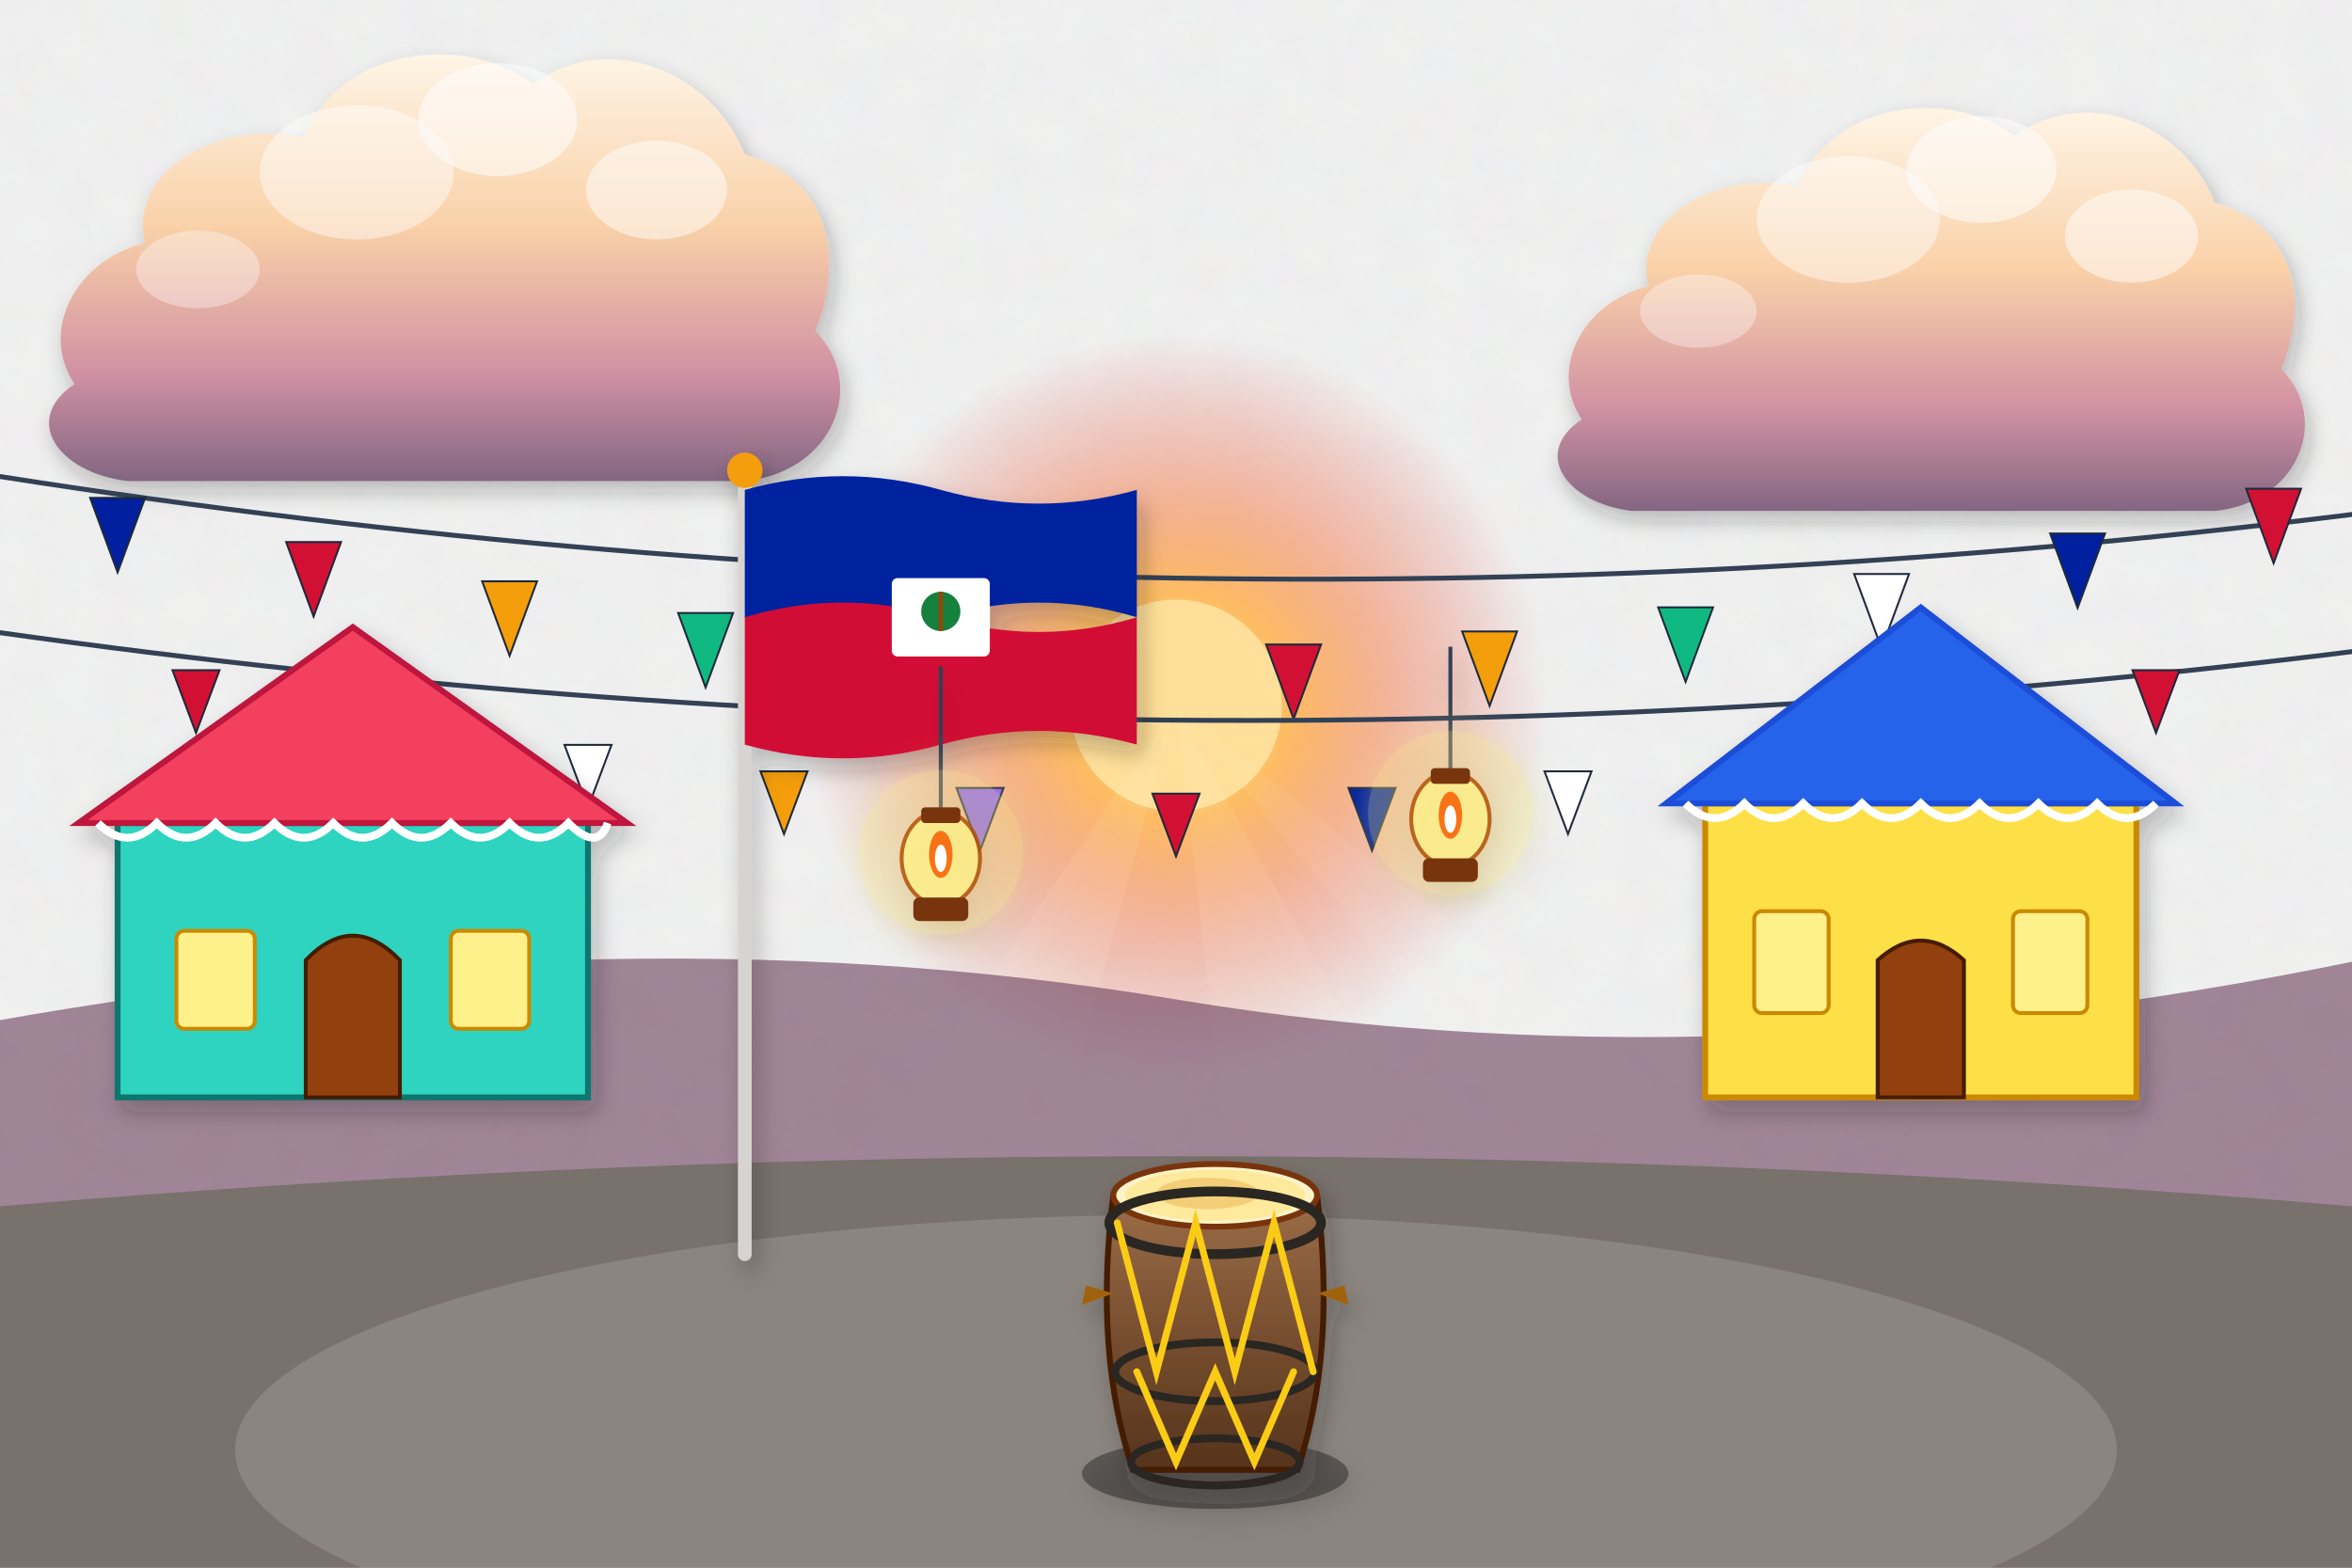
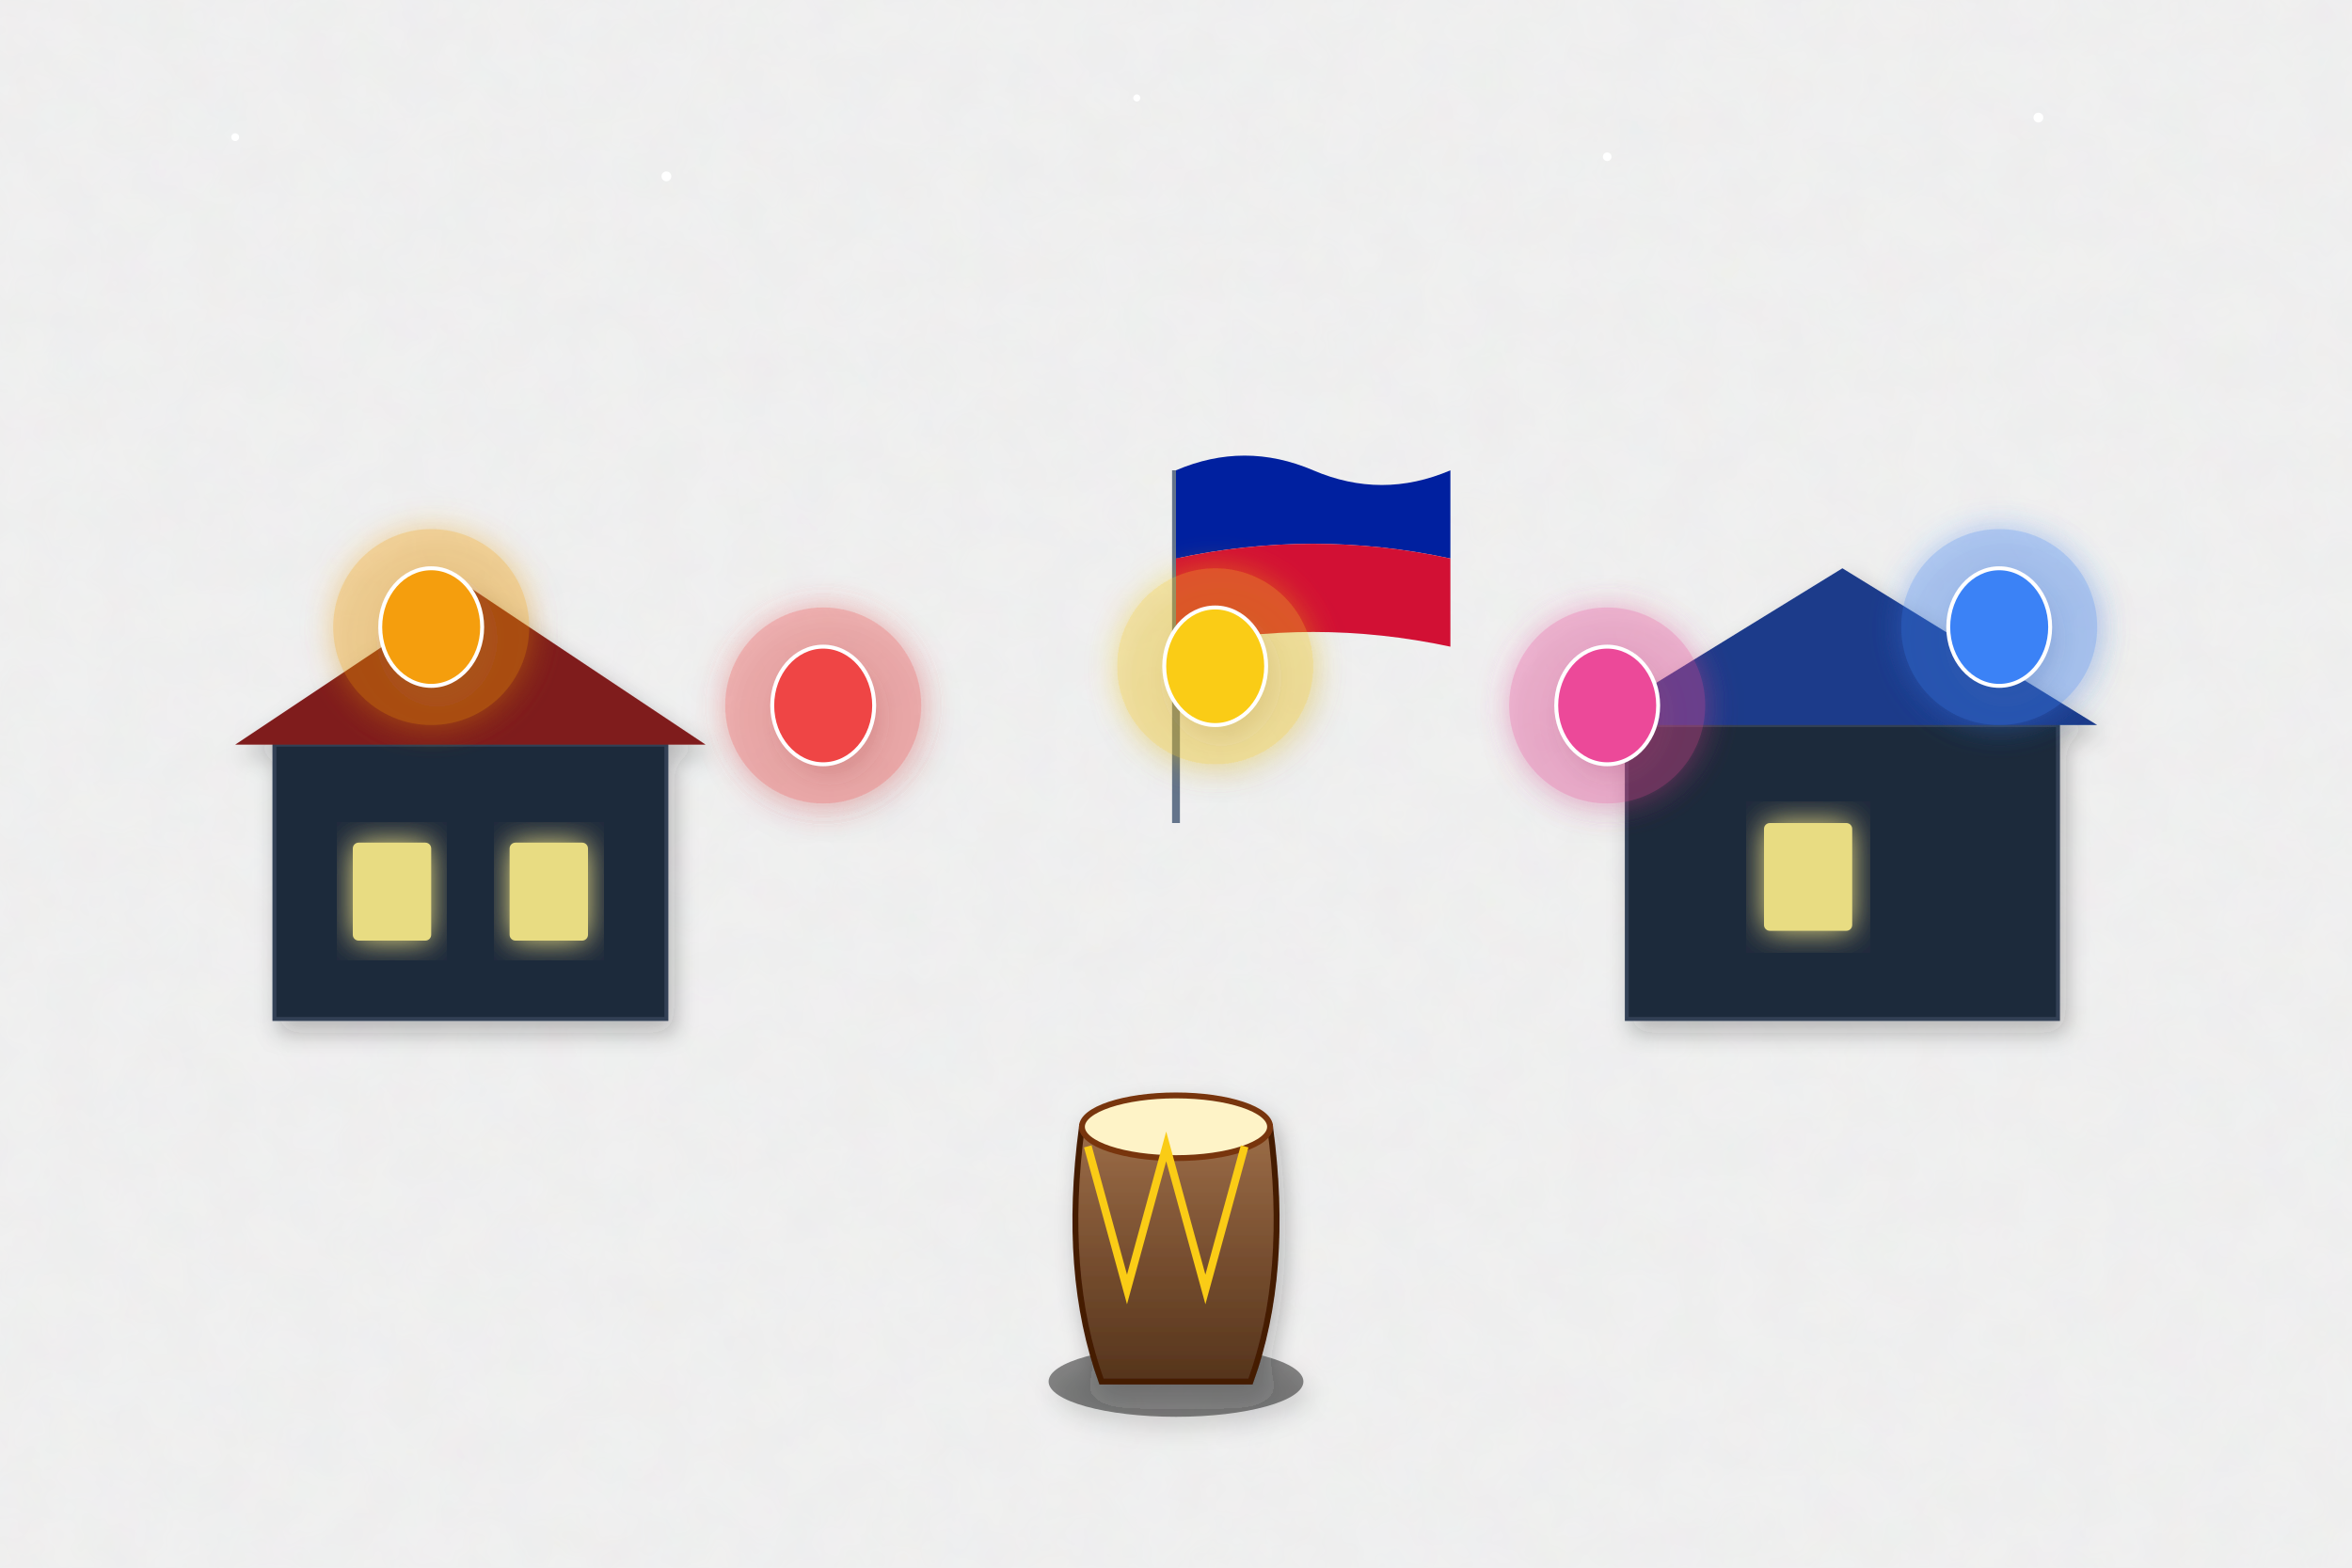
<svg xmlns="http://www.w3.org/2000/svg" viewBox="0 0 1200 800" width="1200" height="800">
  <defs>
    <filter id="ghibliPaper" x="0%" y="0%" width="100%" height="100%">
      <feTurbulence type="fractalNoise" baseFrequency="0.04" numOctaves="3" result="noise" seed="42" />
      <feColorMatrix type="matrix" values="1 0 0 0 0  0 1 0 0 0  0 0 1 0 0  0 0 0 0.035 0" in="noise" result="coloredNoise" />
      <feComposite operator="in" in2="SourceGraphic" />
    </filter>
    <filter id="softGlow" x="-20%" y="-20%" width="140%" height="140%">
      <feGaussianBlur stdDeviation="8" result="blur" />
      <feComposite in="SourceGraphic" in2="blur" operator="over" />
    </filter>
    <filter id="dropShadow" x="-20%" y="-20%" width="140%" height="140%">
      <feDropShadow dx="3" dy="6" stdDeviation="6" flood-color="#141e28" flood-opacity="0.28" />
    </filter>
    <linearGradient id="skyDay" x1="0" y1="0" x2="0" y2="1">
      <stop offset="0%" stop-color="#236ca7" />
      <stop offset="35%" stop-color="#5fa3d6" />
      <stop offset="70%" stop-color="#b8e1f2" />
      <stop offset="100%" stop-color="#fdf3dc" />
    </linearGradient>
    <linearGradient id="skySunset" x1="0" y1="0" x2="0" y2="1">
      <stop offset="0%" stop-color="#31396b" />
      <stop offset="35%" stop-color="#73507b" />
      <stop offset="65%" stop-color="#cb6b5c" />
      <stop offset="85%" stop-color="#f29e5a" />
      <stop offset="100%" stop-color="#fedaa2" />
    </linearGradient>
    <linearGradient id="skyDusk" x1="0" y1="0" x2="0" y2="1">
      <stop offset="0%" stop-color="#121832" />
      <stop offset="40%" stop-color="#262f56" />
      <stop offset="70%" stop-color="#4e3d64" />
      <stop offset="90%" stop-color="#915264" />
      <stop offset="100%" stop-color="#d6846c" />
    </linearGradient>
    <linearGradient id="cloudBodyDay" x1="0" y1="0" x2="0" y2="1">
      <stop offset="0%" stop-color="#ffffff" />
      <stop offset="45%" stop-color="#fcf8f0" />
      <stop offset="80%" stop-color="#d9e4ec" />
      <stop offset="100%" stop-color="#b6c8d7" />
    </linearGradient>
    <linearGradient id="cloudBodySunset" x1="0" y1="0" x2="0" y2="1">
      <stop offset="0%" stop-color="#fff5e6" />
      <stop offset="40%" stop-color="#fbd0a5" />
      <stop offset="75%" stop-color="#cf8ca0" />
      <stop offset="100%" stop-color="#7e607c" />
    </linearGradient>
    <radialGradient id="sunGlowDay" cx="50%" cy="50%" r="50%">
      <stop offset="0%" stop-color="#fffced" stop-opacity="1" />
      <stop offset="35%" stop-color="#ffebaa" stop-opacity="0.85" />
      <stop offset="70%" stop-color="#ffd573" stop-opacity="0.35" />
      <stop offset="100%" stop-color="#ffd573" stop-opacity="0" />
    </radialGradient>
    <radialGradient id="sunGlowSunset" cx="50%" cy="50%" r="50%">
      <stop offset="0%" stop-color="#fff8db" stop-opacity="1" />
      <stop offset="30%" stop-color="#ffb753" stop-opacity="0.9" />
      <stop offset="65%" stop-color="#f46e45" stop-opacity="0.4" />
      <stop offset="100%" stop-color="#e04a43" stop-opacity="0" />
    </radialGradient>
    <linearGradient id="hillDistant" x1="0" y1="0" x2="0" y2="1">
      <stop offset="0%" stop-color="#6e94a8" />
      <stop offset="100%" stop-color="#93b9c7" />
    </linearGradient>
    <linearGradient id="hillMid" x1="0" y1="0" x2="0" y2="1">
      <stop offset="0%" stop-color="#4a7c4f" />
      <stop offset="50%" stop-color="#3c6a40" />
      <stop offset="100%" stop-color="#2d5231" />
    </linearGradient>
    <linearGradient id="hillNear" x1="0" y1="0" x2="0" y2="1">
      <stop offset="0%" stop-color="#699e4c" />
      <stop offset="60%" stop-color="#4c7e33" />
      <stop offset="100%" stop-color="#2f5720" />
    </linearGradient>
    <linearGradient id="woodTone" x1="0" y1="0" x2="0" y2="1">
      <stop offset="0%" stop-color="#9c6d48" />
      <stop offset="50%" stop-color="#784f30" />
      <stop offset="100%" stop-color="#55341c" />
    </linearGradient>
    <linearGradient id="brassTone" x1="0" y1="0" x2="1" y2="1">
      <stop offset="0%" stop-color="#ffe699" />
      <stop offset="35%" stop-color="#d9a536" />
      <stop offset="70%" stop-color="#996c14" />
      <stop offset="100%" stop-color="#5e4007" />
    </linearGradient>
    <linearGradient id="stoneTone" x1="0" y1="0" x2="0" y2="1">
      <stop offset="0%" stop-color="#c5beb3" />
      <stop offset="60%" stop-color="#999184" />
      <stop offset="100%" stop-color="#6c6458" />
    </linearGradient>
    <linearGradient id="waterTone" x1="0" y1="0" x2="0" y2="1">
      <stop offset="0%" stop-color="#47a5be" />
      <stop offset="50%" stop-color="#2a7796" />
      <stop offset="100%" stop-color="#144d6a" />
    </linearGradient>
  </defs>
-   <rect width="1200" height="800" fill="url(#skySunset)" filter="url(#ghibliPaper)" />
-   <g>
-     <circle cx="600" cy="360" r="189" fill="url(#sunGlowSunset)" />
-     <circle cx="600" cy="360" r="54" fill="#ffdf99" />
-     <polygon points="600,360 300,800 480,800" fill="#fffbe6" opacity="0.08" />
-     <polygon points="600,360 650,800 840,800" fill="#fffbe6" opacity="0.08" />
-     <polygon points="600,360 960,800 1160,800" fill="#fffbe6" opacity="0.06" />
+   <rect width="1200" height="800" fill="#0d1424" filter="url(#ghibliPaper)" />
+   <circle cx="120" cy="70" r="2" fill="#ffffff" filter="url(#softGlow)" />
+   <circle cx="340" cy="90" r="2.5" fill="#ffffff" filter="url(#softGlow)" />
+   <circle cx="580" cy="50" r="1.8" fill="#ffffff" filter="url(#softGlow)" />
+   <circle cx="820" cy="80" r="2.2" fill="#ffffff" filter="url(#softGlow)" />
+   <circle cx="1040" cy="60" r="2.5" fill="#ffffff" filter="url(#softGlow)" />
+   <g transform="translate(240, 520)" filter="url(#dropShadow)">
+     <rect x="-100" y="-140" width="200" height="140" fill="#1e293b" stroke="#334155" stroke-width="2" />
+     <polygon points="-120,-140 0,-220 120,-140" fill="#7f1d1d" />
+     <rect x="-60" y="-90" width="40" height="50" rx="3" fill="#fef08a" opacity="0.9" filter="url(#softGlow)" />
+     <rect x="20" y="-90" width="40" height="50" rx="3" fill="#fef08a" opacity="0.9" filter="url(#softGlow)" />
  </g>
-   <g transform="translate(200, 160) scale(0.9)" opacity="0.95">
-     <path d="M-180,40        C-200,10 -180,-30 -140,-40        C-150,-80 -100,-110 -50,-100        C-30,-150 40,-160 80,-130        C120,-160 180,-140 200,-90        C240,-80 260,-40 240,10        C270,40 250,90 200,95        L-150,95        C-190,90 -210,60 -180,40 Z" fill="url(#cloudBodySunset)" filter="url(#dropShadow)" />
-     <ellipse cx="60" cy="-110" rx="45" ry="32" fill="#ffffff" opacity="0.55" />
-     <ellipse cx="-20" cy="-80" rx="55" ry="38" fill="#ffffff" opacity="0.45" />
-     <ellipse cx="150" cy="-70" rx="40" ry="28" fill="#ffffff" opacity="0.5" />
-     <ellipse cx="-110" cy="-25" rx="35" ry="22" fill="#ffffff" opacity="0.35" />
+   <g transform="translate(940, 520)" filter="url(#dropShadow)">
+     <rect x="-110" y="-150" width="220" height="150" fill="#1e293b" stroke="#334155" stroke-width="2" />
+     <polygon points="-130,-150 0,-230 130,-150" fill="#1e3a8a" />
+     <rect x="-40" y="-100" width="45" height="55" rx="3" fill="#fef08a" opacity="0.9" filter="url(#softGlow)" />
  </g>
-   <g transform="translate(960, 180) scale(0.85)" opacity="0.95">
-     <path d="M-180,40        C-200,10 -180,-30 -140,-40        C-150,-80 -100,-110 -50,-100        C-30,-150 40,-160 80,-130        C120,-160 180,-140 200,-90        C240,-80 260,-40 240,10        C270,40 250,90 200,95        L-150,95        C-190,90 -210,60 -180,40 Z" fill="url(#cloudBodySunset)" filter="url(#dropShadow)" />
-     <ellipse cx="60" cy="-110" rx="45" ry="32" fill="#ffffff" opacity="0.55" />
-     <ellipse cx="-20" cy="-80" rx="55" ry="38" fill="#ffffff" opacity="0.45" />
-     <ellipse cx="150" cy="-70" rx="40" ry="28" fill="#ffffff" opacity="0.5" />
-     <ellipse cx="-110" cy="-25" rx="35" ry="22" fill="#ffffff" opacity="0.35" />
+   <g transform="translate(600, 240)">
+     <line x1="0" y1="0" x2="0" y2="180" stroke="#64748b" stroke-width="4" />
+     <path d="M0,0 Q35,-15 70,0 T140,0 L140,45 Q70,30 0,45 Z" fill="#00209f" />
+     <path d="M0,45 Q70,30 140,45 L140,90 Q70,75 0,90 Z" fill="#d21034" />
  </g>
-   <path d="M-50,530 Q300,460 600,510 T1250,480 L1250,800 L-50,800 Z" fill="#6a3e5c" opacity="0.6" />
-   <g>
-     <path d="M-20,240 Q600,340 1220,260" stroke="#334155" stroke-width="2.5" fill="none" />
-     <polygon points="46,254.079 74,254.079 60,292.079" fill="#00209f" stroke="#1e293b" stroke-width="1" />
-     <polygon points="146,276.606 174,276.606 160,314.606" fill="#d21034" stroke="#1e293b" stroke-width="1" />
-     <polygon points="246,296.639 274,296.639 260,334.639" fill="#f59e0b" stroke="#1e293b" stroke-width="1" />
-     <polygon points="346,312.812 374,312.812 360,350.812" fill="#10b981" stroke="#1e293b" stroke-width="1" />
-     <polygon points="446,324.022 474,324.022 460,362.022" fill="#ffffff" stroke="#1e293b" stroke-width="1" />
-     <polygon points="546,329.507 574,329.507 560,367.507" fill="#00209f" stroke="#1e293b" stroke-width="1" />
-     <polygon points="646,328.892 674,328.892 660,366.892" fill="#d21034" stroke="#1e293b" stroke-width="1" />
-     <polygon points="746,322.219 774,322.219 760,360.219" fill="#f59e0b" stroke="#1e293b" stroke-width="1" />
-     <polygon points="846,309.943 874,309.943 860,347.943" fill="#10b981" stroke="#1e293b" stroke-width="1" />
-     <polygon points="946,292.901 974,292.901 960,330.901" fill="#ffffff" stroke="#1e293b" stroke-width="1" />
-     <polygon points="1046,272.253 1074,272.253 1060,310.253" fill="#00209f" stroke="#1e293b" stroke-width="1" />
-     <polygon points="1146,249.408 1174,249.408 1160,287.408" fill="#d21034" stroke="#1e293b" stroke-width="1" />
-     <path d="M-20,320 Q600,410 1220,330" stroke="#334155" stroke-width="2.5" fill="none" />
-     <polygon points="88,342 112,342 100,374" fill="#d21034" stroke="#1e293b" stroke-width="1" />
-     <polygon points="188,362.5 212,362.5 200,394.5" fill="#00209f" stroke="#1e293b" stroke-width="1" />
-     <polygon points="288,380.104 312,380.104 300,412.104" fill="#ffffff" stroke="#1e293b" stroke-width="1" />
-     <polygon points="388,393.612 412,393.612 400,425.612" fill="#f59e0b" stroke="#1e293b" stroke-width="1" />
-     <polygon points="488,402.104 512,402.104 500,434.104" fill="#8b5cf6" stroke="#1e293b" stroke-width="1" />
-     <polygon points="588,405 612,405 600,437" fill="#d21034" stroke="#1e293b" stroke-width="1" />
-     <polygon points="688,402.104 712,402.104 700,434.104" fill="#00209f" stroke="#1e293b" stroke-width="1" />
-     <polygon points="788,393.612 812,393.612 800,425.612" fill="#ffffff" stroke="#1e293b" stroke-width="1" />
-     <polygon points="888,380.104 912,380.104 900,412.104" fill="#f59e0b" stroke="#1e293b" stroke-width="1" />
-     <polygon points="988,362.5 1012,362.5 1000,394.5" fill="#8b5cf6" stroke="#1e293b" stroke-width="1" />
-     <polygon points="1088,342 1112,342 1100,374" fill="#d21034" stroke="#1e293b" stroke-width="1" />
+   <g transform="translate(220, 320)" filter="url(#dropShadow)">
+     <circle cx="0" cy="0" r="50" fill="#f59e0b" opacity="0.35" filter="url(#softGlow)" />
+     <ellipse cx="0" cy="0" rx="26" ry="30" fill="#f59e0b" stroke="#ffffff" stroke-width="2" />
  </g>
-   <g transform="translate(180, 560)" filter="url(#dropShadow)">
-     <rect x="-120" y="-140" width="240" height="140" fill="#2dd4bf" stroke="#0f766e" stroke-width="3" />
-     <polygon points="-140,-140 0,-240 140,-140" fill="#f43f5e" stroke="#be123c" stroke-width="3" />
-     <path d="M-130,-140 Q-115,-125 -100,-140 Q-85,-125 -70,-140 Q-55,-125 -40,-140 Q-25,-125 -10,-140 Q5,-125 20,-140 Q35,-125 50,-140 Q65,-125 80,-140 Q95,-125 110,-140 Q125,-125 130,-140" stroke="#ffffff" stroke-width="4" fill="none" />
-     <path d="M-24,0 L-24,-70 Q0,-95 24,-70 L24,0 Z" fill="#92400e" stroke="#451a03" stroke-width="2" />
-     <rect x="-90" y="-85" width="40" height="50" rx="4" fill="#fef08a" stroke="#ca8a04" stroke-width="2" />
-     <rect x="50" y="-85" width="40" height="50" rx="4" fill="#fef08a" stroke="#ca8a04" stroke-width="2" />
+   <g transform="translate(420, 360)" filter="url(#dropShadow)">
+     <circle cx="0" cy="0" r="50" fill="#ef4444" opacity="0.35" filter="url(#softGlow)" />
+     <ellipse cx="0" cy="0" rx="26" ry="30" fill="#ef4444" stroke="#ffffff" stroke-width="2" />
  </g>
-   <g transform="translate(980, 560)" filter="url(#dropShadow)">
-     <rect x="-110" y="-150" width="220" height="150" fill="#fde047" stroke="#ca8a04" stroke-width="3" />
-     <polygon points="-130,-150 0,-250 130,-150" fill="#2563eb" stroke="#1d4ed8" stroke-width="3" />
-     <path d="M-120,-150 Q-105,-135 -90,-150 Q-75,-135 -60,-150 Q-45,-135 -30,-150 Q-15,-135 0,-150 Q15,-135 30,-150 Q45,-135 60,-150 Q75,-135 90,-150 Q105,-135 120,-150" stroke="#ffffff" stroke-width="4" fill="none" />
-     <path d="M-22,0 L-22,-70 Q0,-90 22,-70 L22,0 Z" fill="#92400e" stroke="#451a03" stroke-width="2" />
-     <rect x="-85" y="-95" width="38" height="52" rx="4" fill="#fef08a" stroke="#ca8a04" stroke-width="2" />
-     <rect x="47" y="-95" width="38" height="52" rx="4" fill="#fef08a" stroke="#ca8a04" stroke-width="2" />
+   <g transform="translate(620, 340)" filter="url(#dropShadow)">
+     <circle cx="0" cy="0" r="50" fill="#facc15" opacity="0.35" filter="url(#softGlow)" />
+     <ellipse cx="0" cy="0" rx="26" ry="30" fill="#facc15" stroke="#ffffff" stroke-width="2" />
  </g>
-   <path d="M-50,620 Q600,560 1250,620 L1250,800 L-50,800 Z" fill="#78716c" />
-   <ellipse cx="600" cy="740" rx="480" ry="120" fill="#a8a29e" opacity="0.4" />
-   <g transform="translate(380, 240)" filter="url(#dropShadow)">
-     <line x1="0" y1="0" x2="0" y2="400" stroke="#d6d3d1" stroke-width="7" stroke-linecap="round" />
-     <circle cx="0" cy="0" r="9" fill="#f59e0b" />
-     <path d="M0,10 Q50,-4 100,10 T200,10 L200,75 Q150,60 100,75 T0,75 Z" fill="#00209f" />
-     <path d="M0,75 Q50,60 100,75 T200,75 L200,140 Q150,126 100,140 T0,140 Z" fill="#d21034" />
-     <rect x="75" y="55" width="50" height="40" rx="3" fill="#ffffff" />
-     <circle cx="100" cy="72" r="10" fill="#15803d" />
-     <line x1="100" y1="62" x2="100" y2="82" stroke="#854d0e" stroke-width="2.5" />
+   <g transform="translate(820, 360)" filter="url(#dropShadow)">
+     <circle cx="0" cy="0" r="50" fill="#ec4899" opacity="0.35" filter="url(#softGlow)" />
+     <ellipse cx="0" cy="0" rx="26" ry="30" fill="#ec4899" stroke="#ffffff" stroke-width="2" />
  </g>
-   <g transform="translate(480, 420)" filter="url(#dropShadow)">
-     <line x1="0" y1="-80" x2="0" y2="0" stroke="#334155" stroke-width="2" />
-     <circle cx="0" cy="15" r="42" fill="#fef08a" opacity="0.3" filter="url(#softGlow)" />
-     <ellipse cx="0" cy="18" rx="20" ry="24" fill="#fef08a" opacity="0.85" stroke="#b45309" stroke-width="2" />
-     <ellipse cx="0" cy="16" rx="6" ry="12" fill="#f97316" />
-     <ellipse cx="0" cy="18" rx="3" ry="7" fill="#ffffff" />
-     <rect x="-14" y="38" width="28" height="12" rx="3" fill="#78350f" />
-     <rect x="-10" y="-8" width="20" height="8" rx="2" fill="#78350f" />
+   <g transform="translate(1020, 320)" filter="url(#dropShadow)">
+     <circle cx="0" cy="0" r="50" fill="#3b82f6" opacity="0.35" filter="url(#softGlow)" />
+     <ellipse cx="0" cy="0" rx="26" ry="30" fill="#3b82f6" stroke="#ffffff" stroke-width="2" />
  </g>
-   <g transform="translate(740, 400)" filter="url(#dropShadow)">
-     <line x1="0" y1="-70" x2="0" y2="0" stroke="#334155" stroke-width="2" />
-     <circle cx="0" cy="15" r="42" fill="#fef08a" opacity="0.3" filter="url(#softGlow)" />
-     <ellipse cx="0" cy="18" rx="20" ry="24" fill="#fef08a" opacity="0.85" stroke="#b45309" stroke-width="2" />
-     <ellipse cx="0" cy="16" rx="6" ry="12" fill="#f97316" />
-     <ellipse cx="0" cy="18" rx="3" ry="7" fill="#ffffff" />
-     <rect x="-14" y="38" width="28" height="12" rx="3" fill="#78350f" />
-     <rect x="-10" y="-8" width="20" height="8" rx="2" fill="#78350f" />
-   </g>
-   <g transform="translate(620, 680)" filter="url(#dropShadow)">
-     <ellipse cx="0" cy="72" rx="68" ry="18" fill="#000000" opacity="0.35" />
-     <path d="M-52,-70 L52,-70 Q62,10 42,70 L-42,70 Q-62,10 -52,-70 Z" fill="url(#woodTone)" stroke="#451a03" stroke-width="3" />
-     <ellipse cx="0" cy="-70" rx="52" ry="16" fill="#fef3c7" stroke="#78350f" stroke-width="3" />
-     <ellipse cx="0" cy="-70" rx="46" ry="13" fill="#fde68a" opacity="0.7" />
-     <ellipse cx="-4" cy="-71" rx="26" ry="8" fill="#d97706" opacity="0.25" />
-     <ellipse cx="0" cy="-56" rx="54" ry="16" fill="none" stroke="#292524" stroke-width="5" />
-     <ellipse cx="0" cy="20" rx="51" ry="15" fill="none" stroke="#292524" stroke-width="4" />
-     <ellipse cx="0" cy="66" rx="43" ry="12" fill="none" stroke="#292524" stroke-width="4" />
-     <path d="M-50,-56 L-30,20 L-10,-56 L10,20 L30,-56 L50,20" stroke="#facc15" stroke-width="3.5" fill="none" stroke-linecap="round" />
-     <path d="M-40,20 L-20,66 L0,20 L20,66 L40,20" stroke="#facc15" stroke-width="3.5" fill="none" stroke-linecap="round" />
-     <polygon points="52,-20 68,-14 66,-24" fill="#a16207" />
-     <polygon points="-52,-20 -68,-14 -66,-24" fill="#a16207" />
+   <g transform="translate(600, 640)" filter="url(#dropShadow)">
+     <ellipse cx="0" cy="65" rx="65" ry="18" fill="#000000" opacity="0.45" />
+     <path d="M-48,-65 L48,-65 Q58,10 38,65 L-38,65 Q-58,10 -48,-65 Z" fill="url(#woodTone)" stroke="#451a03" stroke-width="3" />
+     <ellipse cx="0" cy="-65" rx="48" ry="16" fill="#fef3c7" stroke="#78350f" stroke-width="3" />
+     <path d="M-45,-55 L-25,18 L-5,-55 L15,18 L35,-55" stroke="#facc15" stroke-width="4" fill="none" />
  </g>
</svg>
